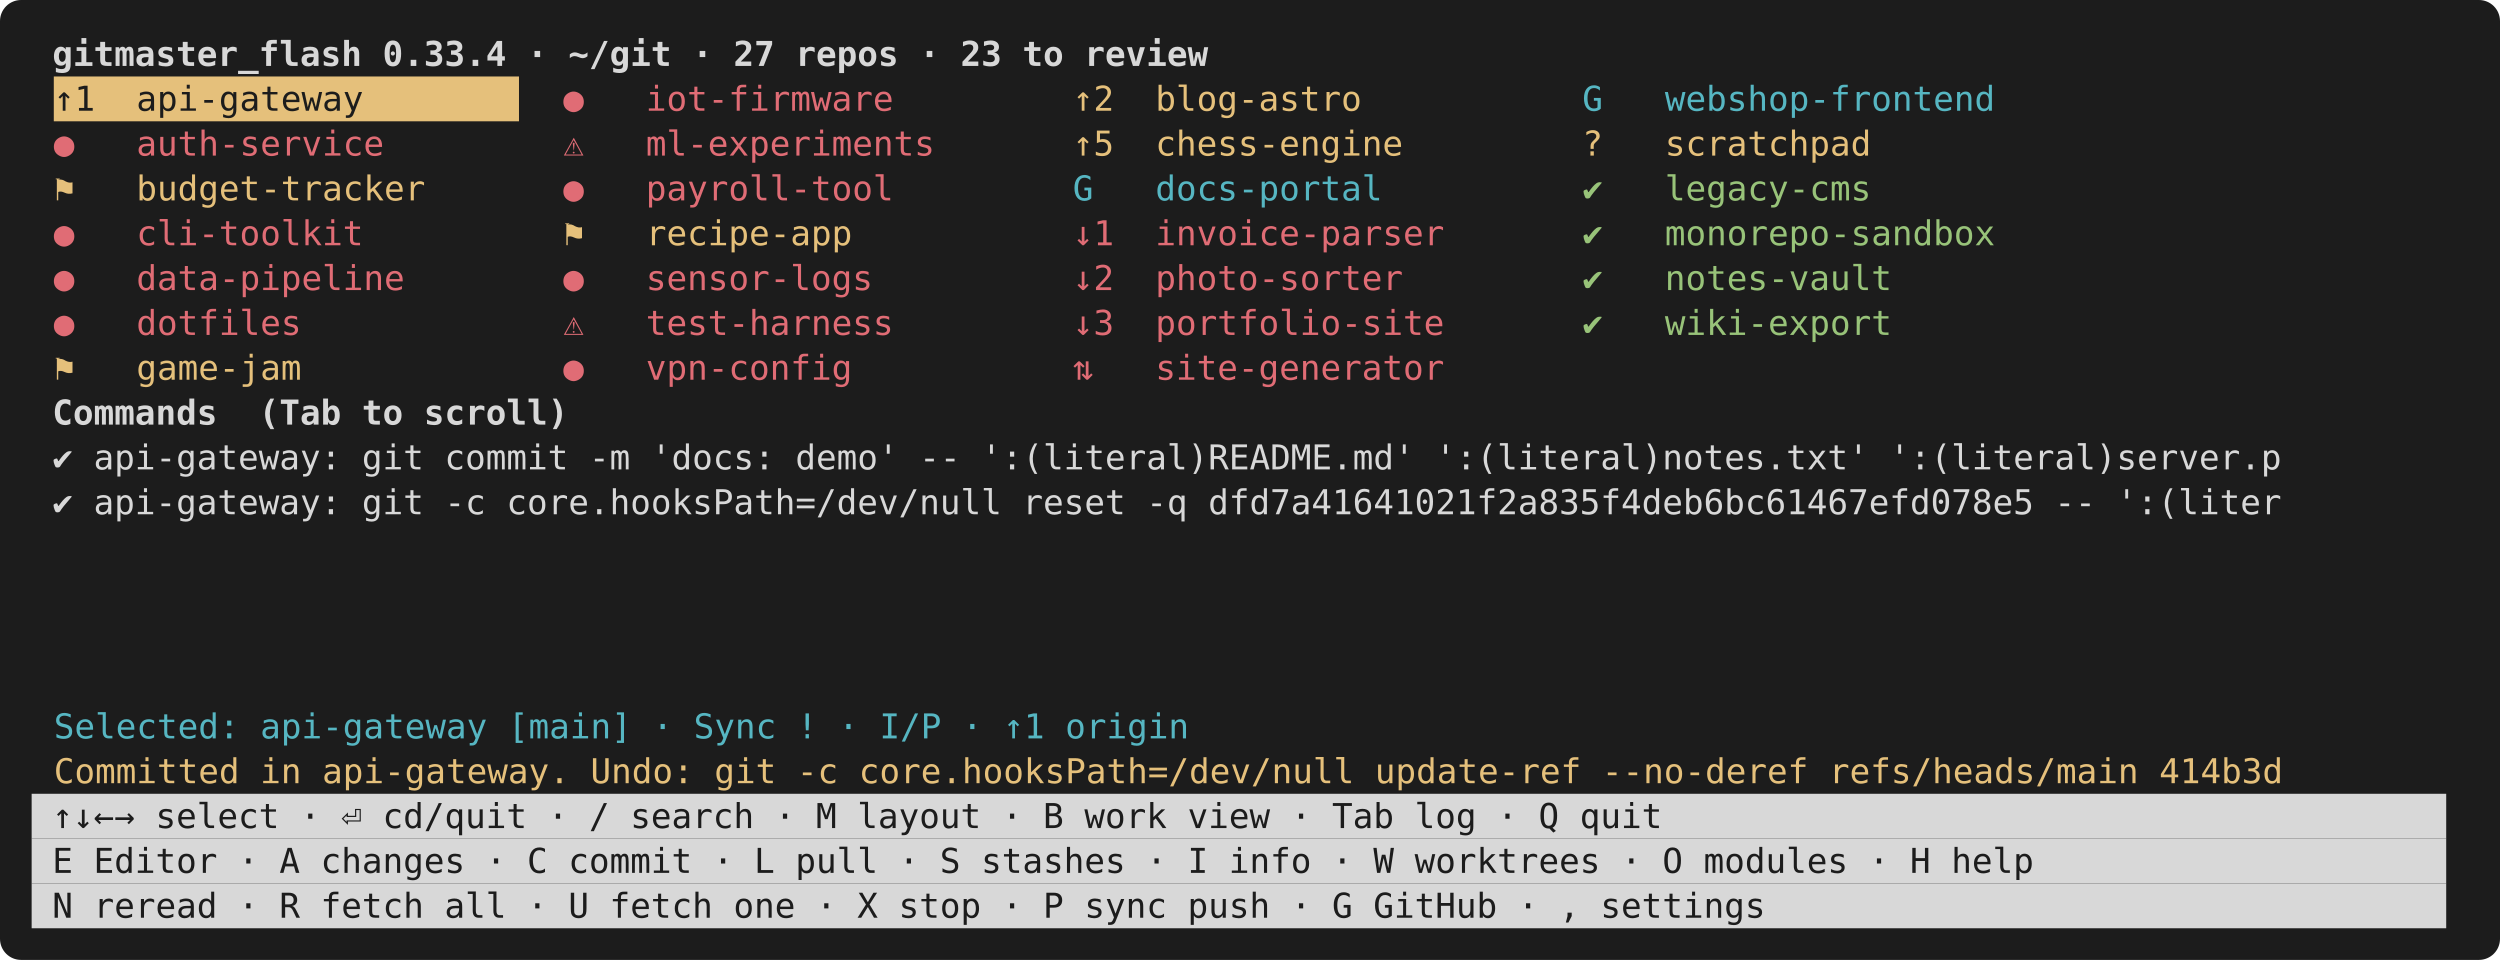
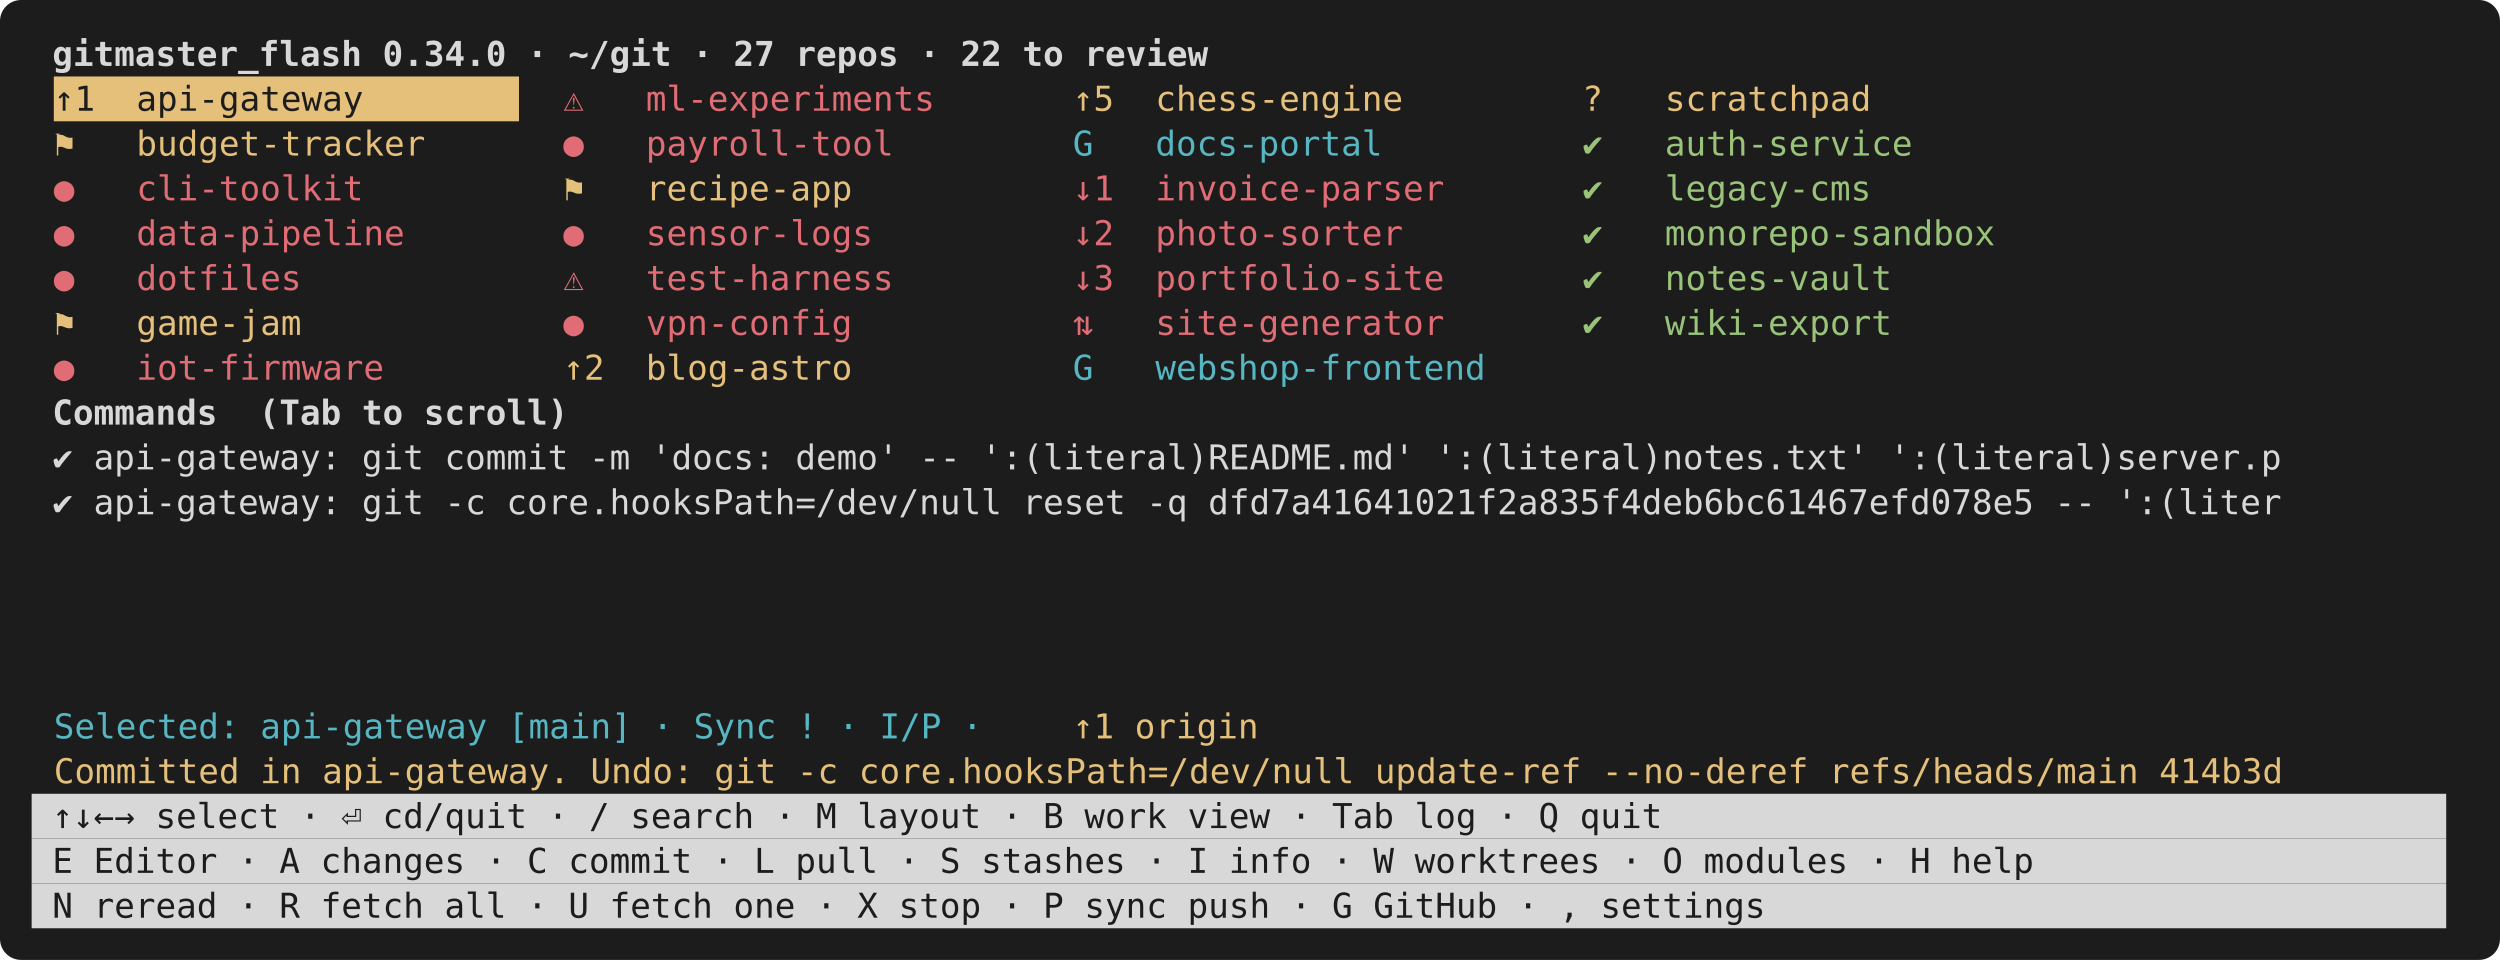
<svg xmlns="http://www.w3.org/2000/svg" viewBox="0 0 948 364" width="948" height="364" font-family="ui-monospace,SFMono-Regular,Menlo,Consolas,monospace" font-size="13">
  <rect width="948" height="364" rx="8" fill="#1c1c1c" />
-   <text x="12.0" y="25.0" fill="#d8d8d8" font-weight="bold" xml:space="preserve"> gitmaster_flash 0.33.4 · ~/git · 27 repos · 23 to review                                                    </text>
+   <text x="12.0" y="25.0" fill="#d8d8d8" font-weight="bold" xml:space="preserve"> gitmaster_flash 0.34.0 · ~/git · 27 repos · 22 to review                                                    </text>
  <rect x="20.4" y="29.0" width="176.4" height="17.0" fill="#e5c07b" />
  <text x="20.4" y="42.0" fill="#1c1c1c" xml:space="preserve">↑1  api-gateway      </text>
-   <text x="213.6" y="42.0" fill="#e06c75" xml:space="preserve">●   iot-firmware     </text>
-   <text x="406.8" y="42.0" fill="#e5c07b" xml:space="preserve">↑2  blog-astro       </text>
-   <text x="600.0" y="42.0" fill="#56b6c2" xml:space="preserve">G   webshop-frontend </text>
-   <text x="20.4" y="59.0" fill="#e06c75" xml:space="preserve">●   auth-service     </text>
-   <text x="213.6" y="59.0" fill="#e06c75" xml:space="preserve">⚠   ml-experiments   </text>
-   <text x="406.8" y="59.0" fill="#e5c07b" xml:space="preserve">↑5  chess-engine     </text>
-   <text x="600.0" y="59.0" fill="#e5c07b" xml:space="preserve">?   scratchpad       </text>
-   <text x="20.4" y="76.0" fill="#e5c07b" xml:space="preserve">⚑   budget-tracker   </text>
-   <text x="213.6" y="76.0" fill="#e06c75" xml:space="preserve">●   payroll-tool     </text>
-   <text x="406.8" y="76.0" fill="#56b6c2" xml:space="preserve">G   docs-portal      </text>
+   <text x="213.6" y="42.0" fill="#e06c75" xml:space="preserve">⚠   ml-experiments   </text>
+   <text x="406.8" y="42.0" fill="#e5c07b" xml:space="preserve">↑5  chess-engine     </text>
+   <text x="600.0" y="42.0" fill="#e5c07b" xml:space="preserve">?   scratchpad       </text>
+   <text x="20.4" y="59.0" fill="#e5c07b" xml:space="preserve">⚑   budget-tracker   </text>
+   <text x="213.6" y="59.0" fill="#e06c75" xml:space="preserve">●   payroll-tool     </text>
+   <text x="406.8" y="59.0" fill="#56b6c2" xml:space="preserve">G   docs-portal      </text>
+   <text x="600.0" y="59.0" fill="#98c379" xml:space="preserve">✔   auth-service     </text>
+   <text x="20.4" y="76.0" fill="#e06c75" xml:space="preserve">●   cli-toolkit      </text>
+   <text x="213.6" y="76.0" fill="#e5c07b" xml:space="preserve">⚑   recipe-app       </text>
+   <text x="406.8" y="76.0" fill="#e06c75" xml:space="preserve">↓1  invoice-parser   </text>
  <text x="600.0" y="76.0" fill="#98c379" xml:space="preserve">✔   legacy-cms       </text>
-   <text x="20.4" y="93.0" fill="#e06c75" xml:space="preserve">●   cli-toolkit      </text>
-   <text x="213.6" y="93.0" fill="#e5c07b" xml:space="preserve">⚑   recipe-app       </text>
-   <text x="406.8" y="93.0" fill="#e06c75" xml:space="preserve">↓1  invoice-parser   </text>
+   <text x="20.4" y="93.0" fill="#e06c75" xml:space="preserve">●   data-pipeline    </text>
+   <text x="213.6" y="93.0" fill="#e06c75" xml:space="preserve">●   sensor-logs      </text>
+   <text x="406.8" y="93.0" fill="#e06c75" xml:space="preserve">↓2  photo-sorter     </text>
  <text x="600.0" y="93.0" fill="#98c379" xml:space="preserve">✔   monorepo-sandbox </text>
-   <text x="20.4" y="110.0" fill="#e06c75" xml:space="preserve">●   data-pipeline    </text>
-   <text x="213.6" y="110.0" fill="#e06c75" xml:space="preserve">●   sensor-logs      </text>
-   <text x="406.8" y="110.0" fill="#e06c75" xml:space="preserve">↓2  photo-sorter     </text>
+   <text x="20.4" y="110.0" fill="#e06c75" xml:space="preserve">●   dotfiles         </text>
+   <text x="213.6" y="110.0" fill="#e06c75" xml:space="preserve">⚠   test-harness     </text>
+   <text x="406.8" y="110.0" fill="#e06c75" xml:space="preserve">↓3  portfolio-site   </text>
  <text x="600.0" y="110.0" fill="#98c379" xml:space="preserve">✔   notes-vault      </text>
-   <text x="20.4" y="127.0" fill="#e06c75" xml:space="preserve">●   dotfiles         </text>
-   <text x="213.6" y="127.0" fill="#e06c75" xml:space="preserve">⚠   test-harness     </text>
-   <text x="406.8" y="127.0" fill="#e06c75" xml:space="preserve">↓3  portfolio-site   </text>
+   <text x="20.4" y="127.0" fill="#e5c07b" xml:space="preserve">⚑   game-jam         </text>
+   <text x="213.6" y="127.0" fill="#e06c75" xml:space="preserve">●   vpn-config       </text>
+   <text x="406.8" y="127.0" fill="#e06c75" xml:space="preserve">⇅   site-generator   </text>
  <text x="600.0" y="127.0" fill="#98c379" xml:space="preserve">✔   wiki-export      </text>
-   <text x="20.4" y="144.0" fill="#e5c07b" xml:space="preserve">⚑   game-jam         </text>
-   <text x="213.6" y="144.0" fill="#e06c75" xml:space="preserve">●   vpn-config       </text>
-   <text x="406.8" y="144.0" fill="#e06c75" xml:space="preserve">⇅   site-generator   </text>
+   <text x="20.4" y="144.0" fill="#e06c75" xml:space="preserve">●   iot-firmware     </text>
+   <text x="213.6" y="144.0" fill="#e5c07b" xml:space="preserve">↑2  blog-astro       </text>
+   <text x="406.8" y="144.0" fill="#56b6c2" xml:space="preserve">G   webshop-frontend </text>
  <text x="12.0" y="161.0" fill="#d8d8d8" font-weight="bold" xml:space="preserve"> Commands  (Tab to scroll)</text>
  <text x="12.0" y="178.0" fill="#d8d8d8" xml:space="preserve"> ✔ api-gateway: git commit -m 'docs: demo' -- ':(literal)README.md' ':(literal)notes.txt' ':(literal)server.p </text>
  <text x="12.0" y="195.0" fill="#d8d8d8" xml:space="preserve"> ✔ api-gateway: git -c core.hooksPath=/dev/null reset -q dfd7a41641021f2a835f4deb6bc61467efd078e5 -- ':(liter </text>
-   <text x="20.4" y="280.0" fill="#56b6c2" xml:space="preserve">Selected: api-gateway [main] · Sync ! · I/P · ↑1 origin</text>
+   <text x="20.4" y="280.0" fill="#56b6c2" xml:space="preserve">Selected: api-gateway [main] · Sync ! · I/P · </text>
+   <text x="406.8" y="280.0" fill="#e5c07b" xml:space="preserve">↑1 origin</text>
  <text x="20.4" y="297.0" fill="#e5c07b" xml:space="preserve">Committed in api-gateway. Undo: git -c core.hooksPath=/dev/null update-ref --no-deref refs/heads/main 414b3d</text>
  <rect x="12.0" y="301.0" width="915.6" height="17.0" fill="#d8d8d8" />
  <text x="12.0" y="314.0" fill="#1c1c1c" xml:space="preserve"> ↑↓←→ select · ⏎ cd/quit · / search · M layout · B work view · Tab log · Q quit                              </text>
  <rect x="12.0" y="318.0" width="915.6" height="17.0" fill="#d8d8d8" />
  <text x="12.0" y="331.0" fill="#1c1c1c" xml:space="preserve"> E Editor · A changes · C commit · L pull · S stashes · I info · W worktrees · O modules · H help            </text>
  <rect x="12.0" y="335.0" width="915.6" height="17.0" fill="#d8d8d8" />
  <text x="12.0" y="348.0" fill="#1c1c1c" xml:space="preserve"> N reread · R fetch all · U fetch one · X stop · P sync push · G GitHub · , settings                         </text>
</svg>
